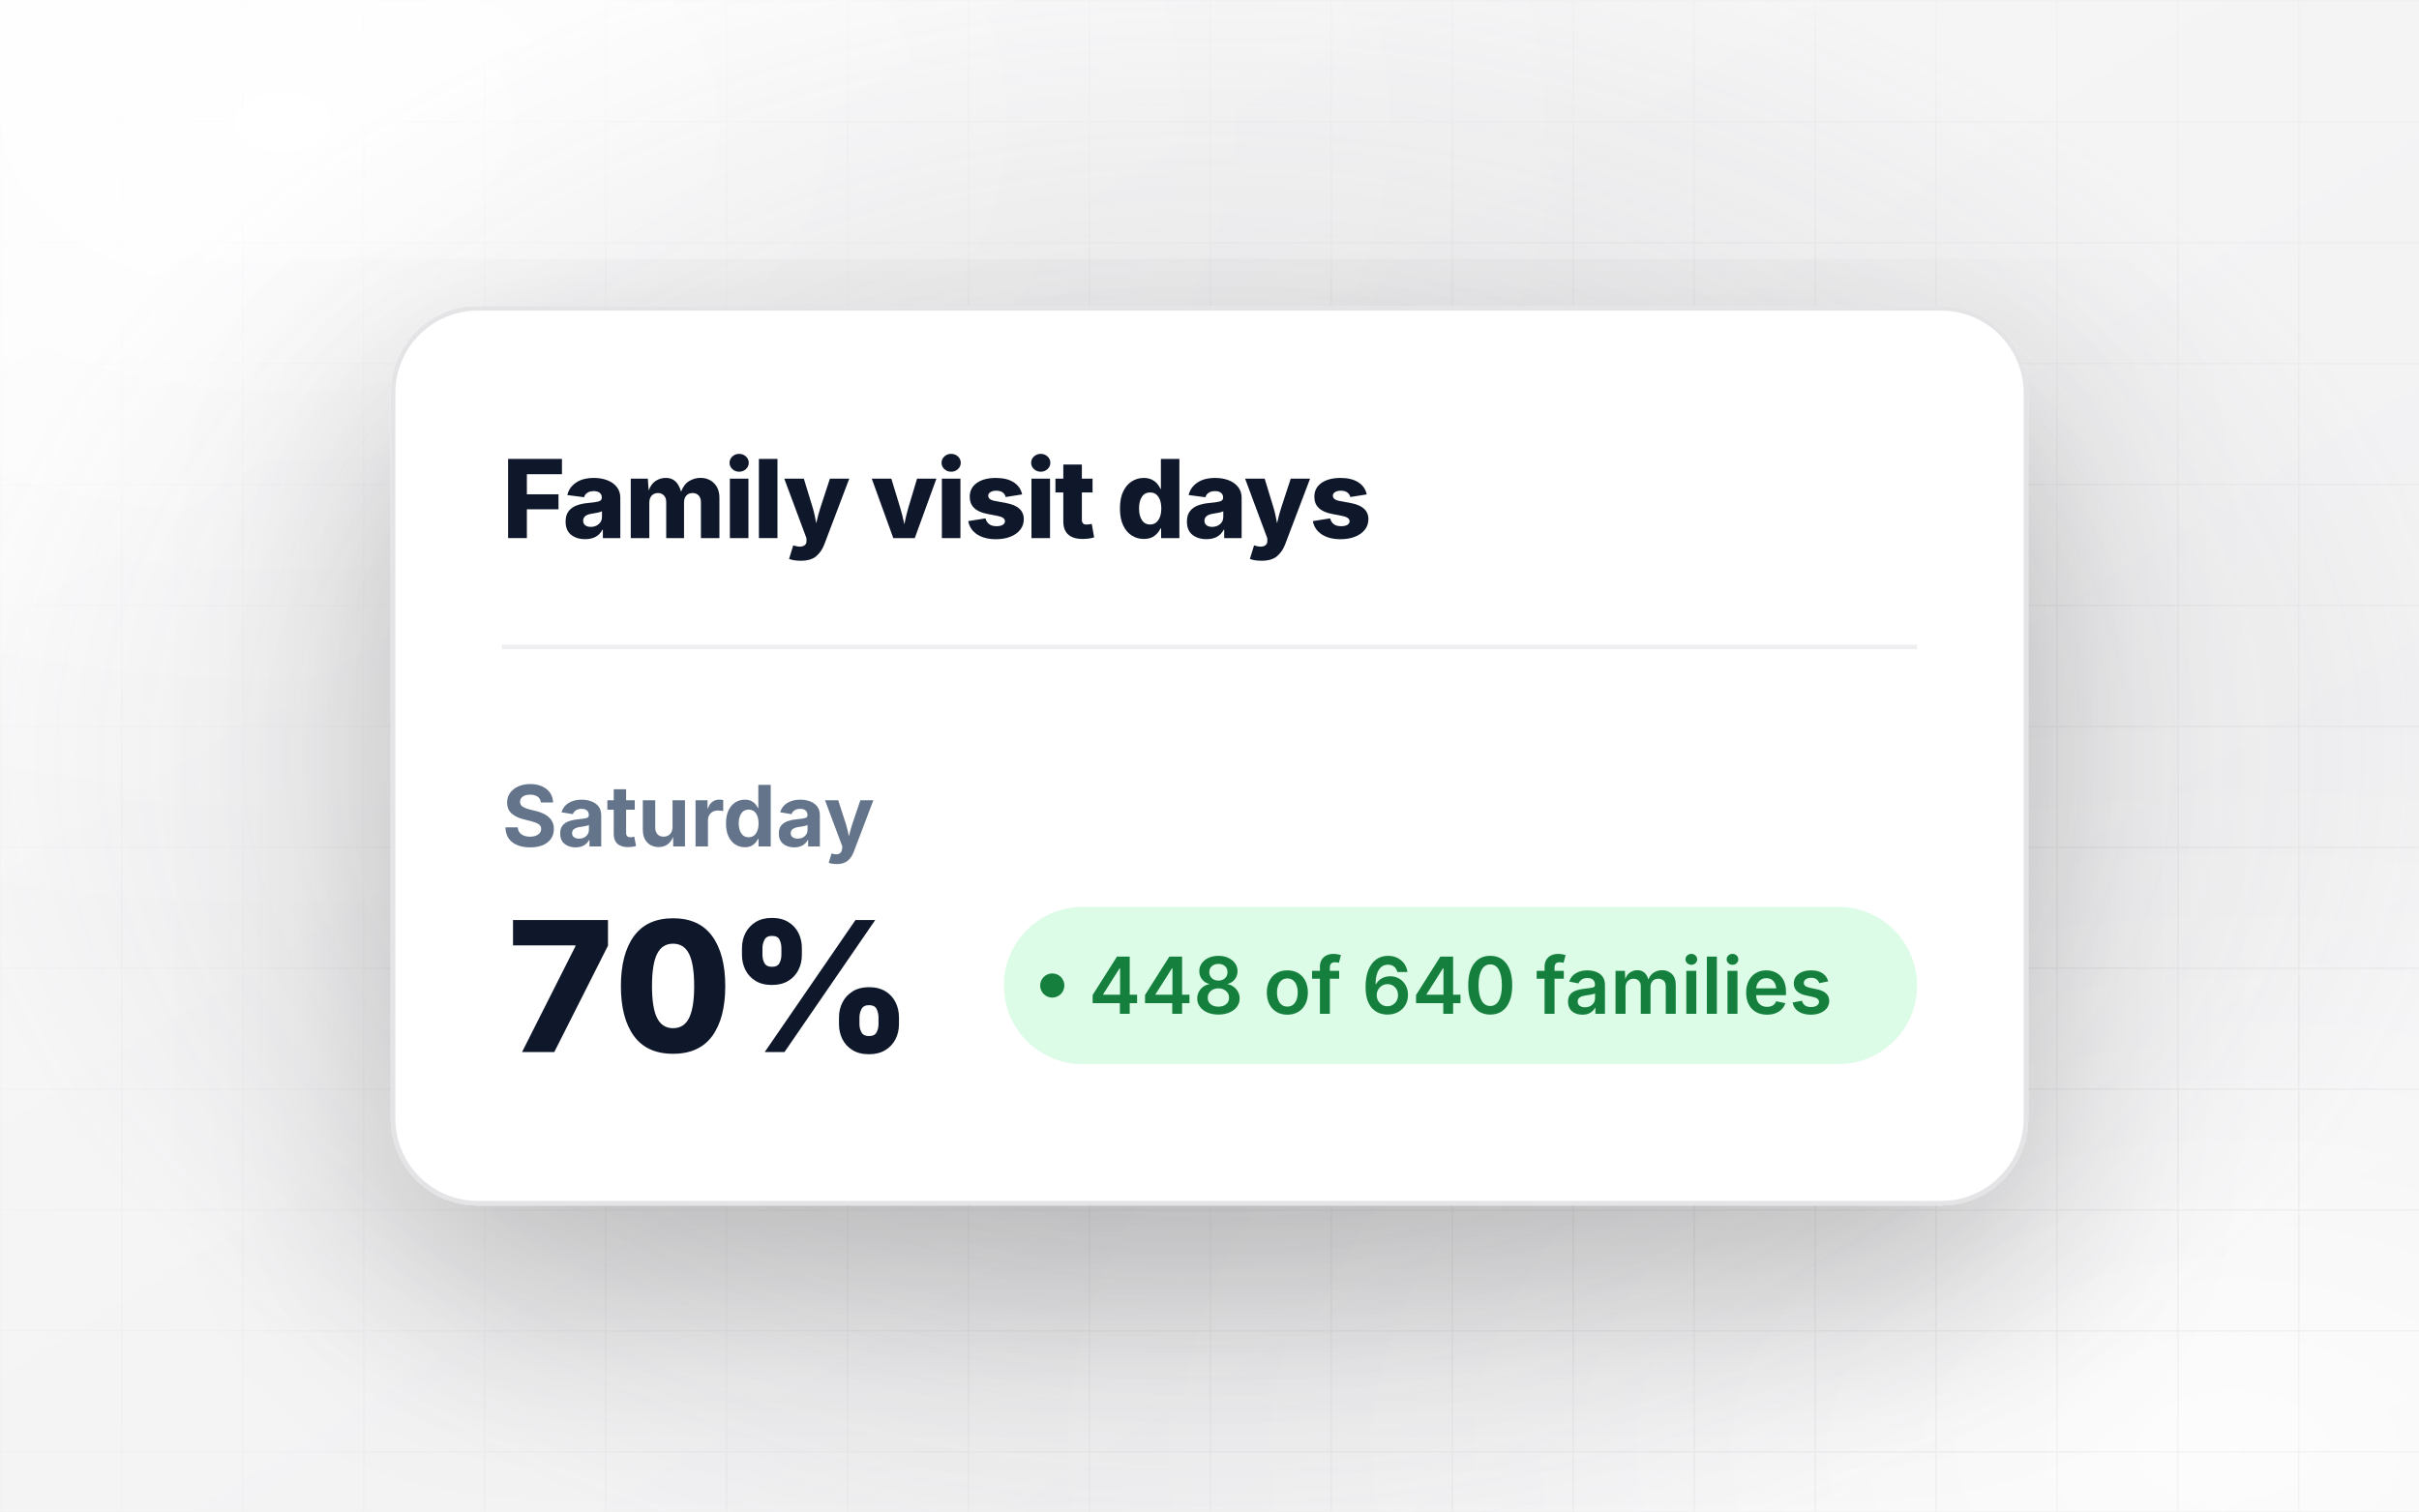
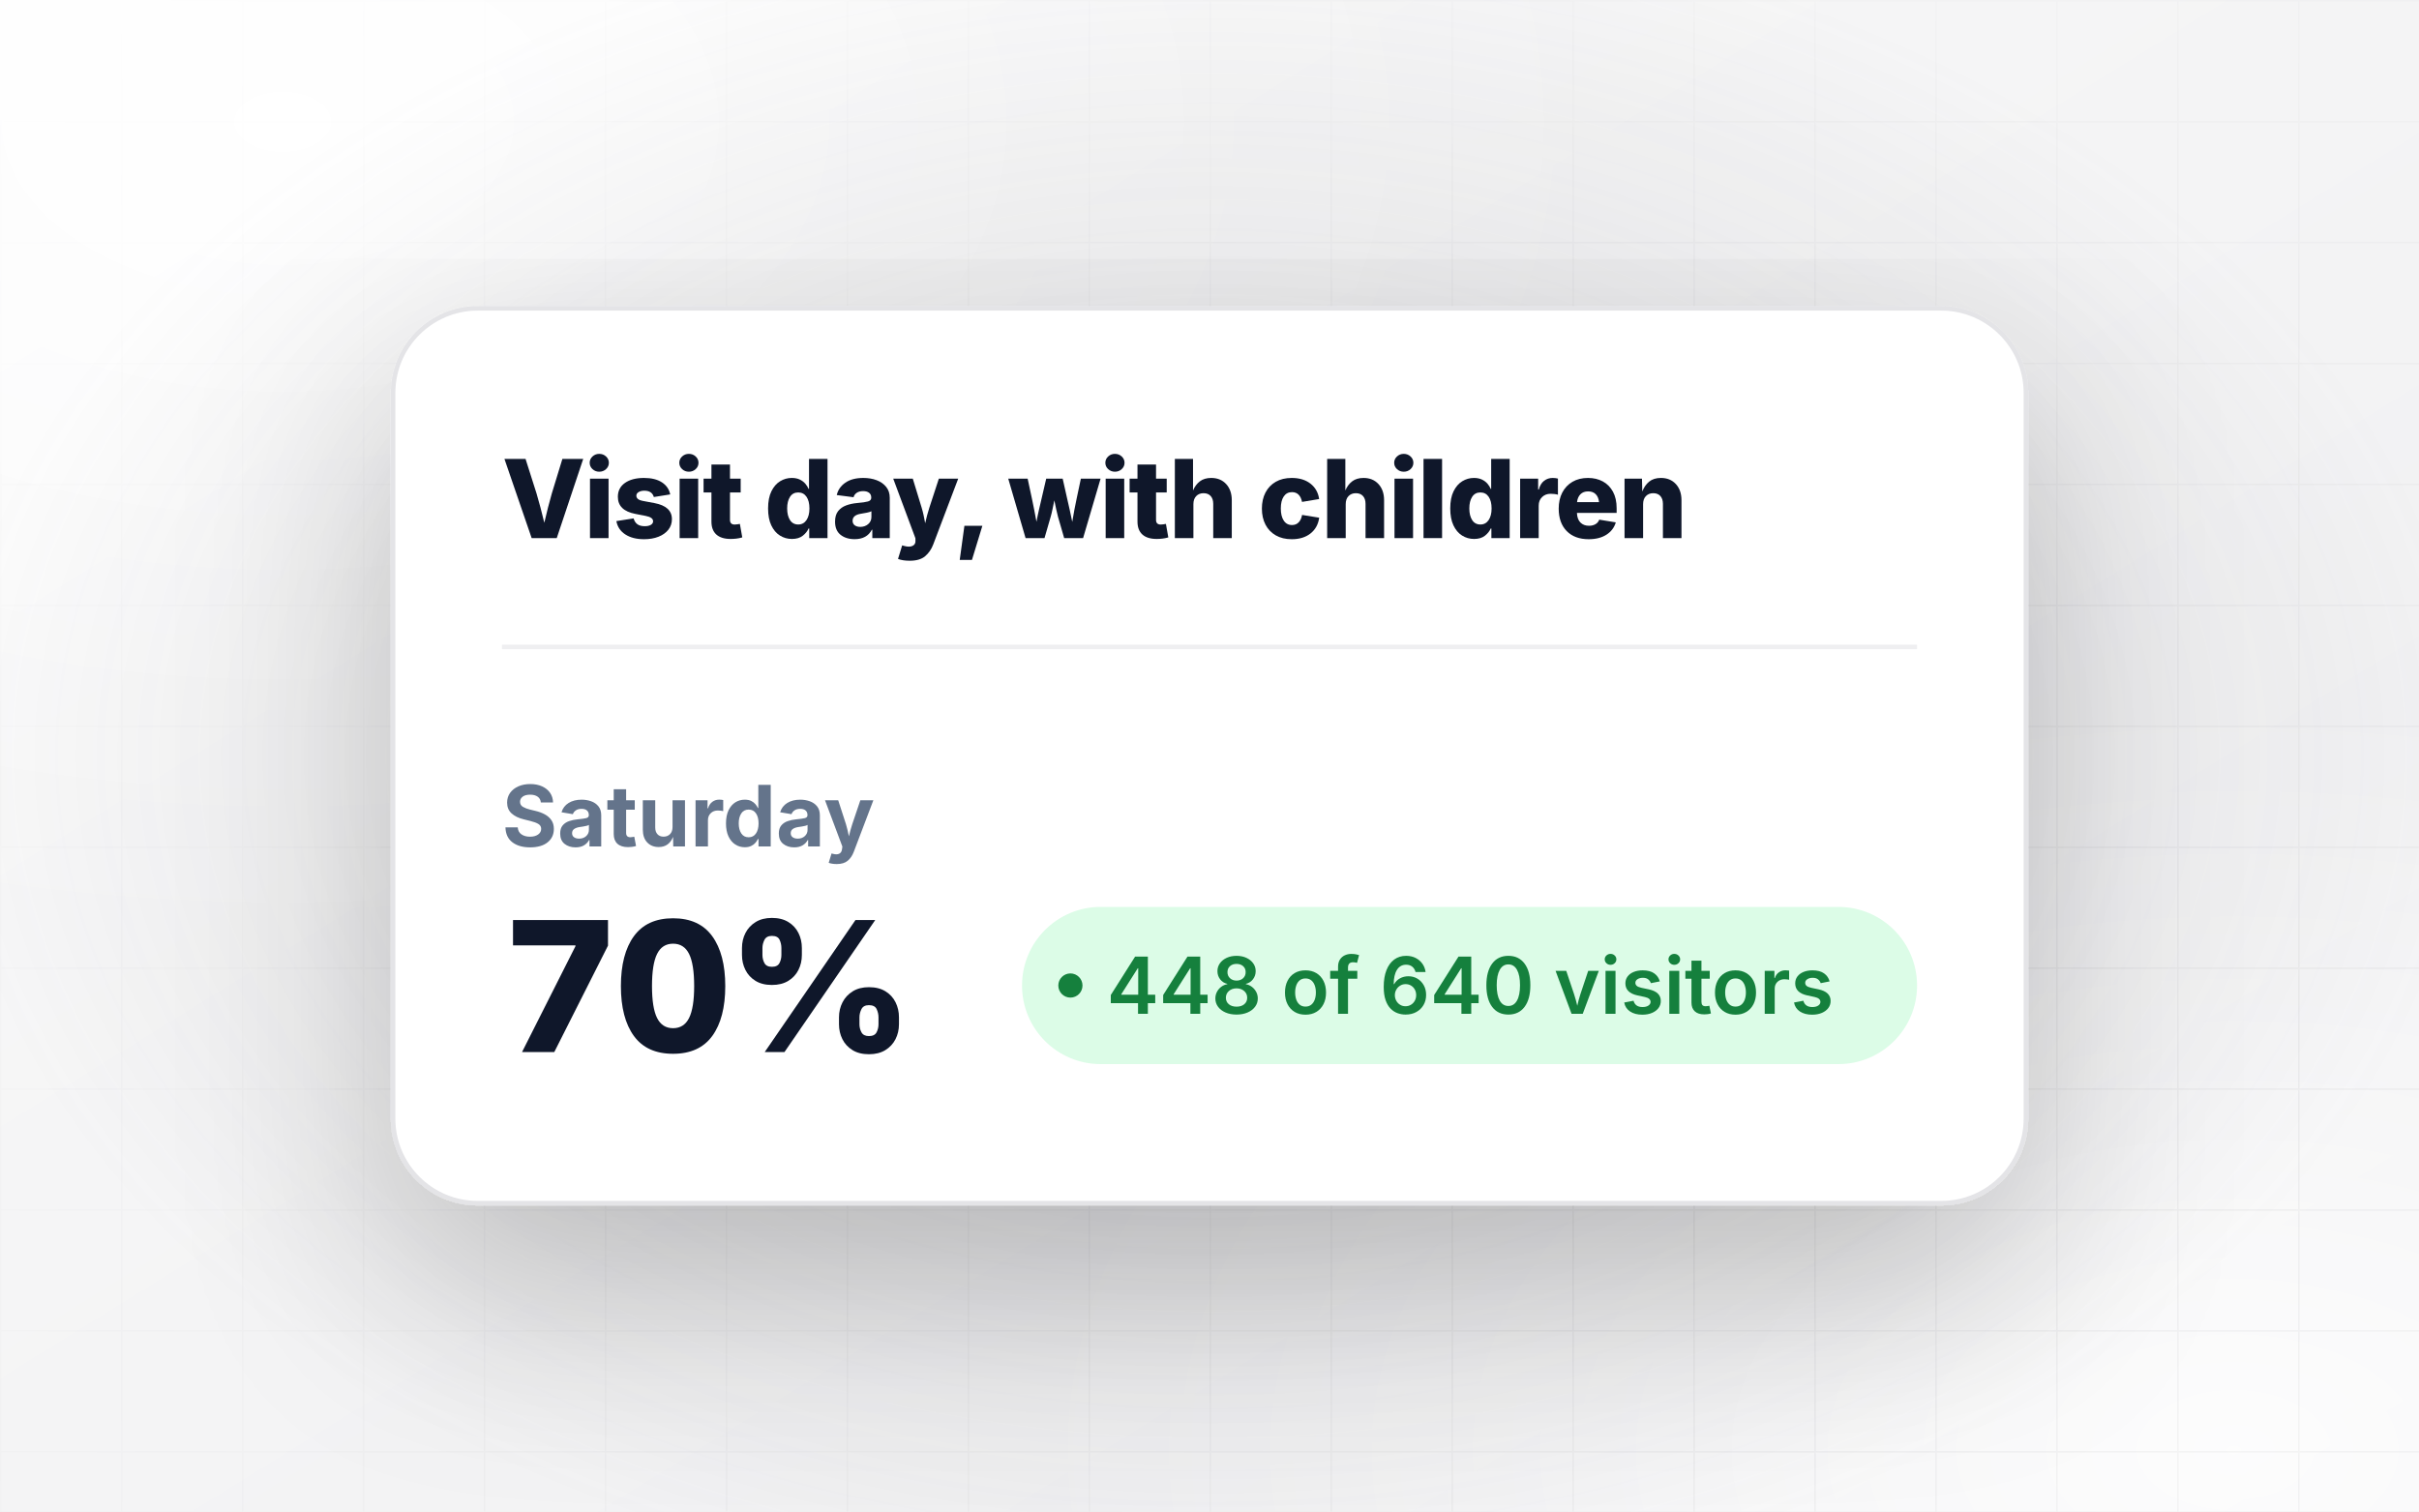
<svg xmlns="http://www.w3.org/2000/svg" xmlns:xlink="http://www.w3.org/1999/xlink" viewBox="0 0 800 500" width="800" height="500" role="img">
  <defs>
    <linearGradient id="bg" x1="0" y1="0" x2="1" y2="1">
      <stop offset="0" stop-color="#FAFAFA" />
      <stop offset="1" stop-color="#EEEEF0" />
    </linearGradient>
    <radialGradient id="glowA" cx="0.12" cy="0.08" r="0.55">
      <stop offset="0" stop-color="#FFFFFF" stop-opacity="0.95" />
      <stop offset="1" stop-color="#FFFFFF" stop-opacity="0" />
    </radialGradient>
    <radialGradient id="glowB" cx="0.92" cy="0.96" r="0.5">
      <stop offset="0" stop-color="#FFFFFF" stop-opacity="0.85" />
      <stop offset="1" stop-color="#FFFFFF" stop-opacity="0" />
    </radialGradient>
    <linearGradient id="gAcc" x1="0" y1="0" x2="1" y2="1">
      <stop offset="0" stop-color="#C2410C" />
      <stop offset="1" stop-color="#9A3412" />
    </linearGradient>
    <linearGradient id="gStroke" x1="0" y1="0" x2="1" y2="0">
      <stop offset="0" stop-color="#FDBA74" />
      <stop offset="1" stop-color="#FB923C" />
    </linearGradient>
    <pattern id="grid" width="40" height="40" patternUnits="userSpaceOnUse">
      <path d="M40 0H0V40" fill="none" stroke="#52525B" stroke-opacity="0.07" stroke-width="1" />
    </pattern>
    <radialGradient id="fade" cx="0.5" cy="0.45" r="0.65">
      <stop offset="0" stop-color="#fff" stop-opacity="1" />
      <stop offset="1" stop-color="#fff" stop-opacity="0" />
    </radialGradient>
    <mask id="gridMask">
      <rect width="1200" height="800" fill="url(#fade)" />
    </mask>
    <filter id="e1" x="-10%" y="-10%" width="120%" height="140%">
      <feDropShadow dx="0" dy="1" stdDeviation="1.2" flood-color="#0F172A" flood-opacity="0.07" />
      <feDropShadow dx="0" dy="12" stdDeviation="18" flood-color="#18181B" flood-opacity="0.08" />
    </filter>
    <filter id="e2" x="-15%" y="-15%" width="130%" height="160%">
      <feDropShadow dx="0" dy="2" stdDeviation="3" flood-color="#0F172A" flood-opacity="0.10" />
      <feDropShadow dx="0" dy="28" stdDeviation="34" flood-color="#18181B" flood-opacity="0.20" />
    </filter>
    <radialGradient id="spot" cx="0.5" cy="0.5" r="0.5">
      <stop offset="0" stop-color="#71717A" stop-opacity="0.24" />
      <stop offset="1" stop-color="#71717A" stop-opacity="0" />
    </radialGradient>
-     <path id="g800_F" d="M116 0V1490H1129V1202H469V824H1064V542H469V0Z" />
-     <path id="g800_a" d="M428 -20Q267 -20 163.5 62.0Q60 144 60 310Q60 434 117.0 507.0Q174 580 268.5 615.0Q363 650 476 660Q618 672 679.5 689.5Q741 707 741 759V763Q741 821 700.5 852.5Q660 884 589 884Q516 884 469.0 853.0Q422 822 408 769L92 810Q125 953 253.5 1042.5Q382 1132 592 1132Q731 1132 843.5 1089.0Q956 1046 1022.5 962.5Q1089 879 1089 759V0H761V157H752Q659 -20 428 -20ZM534 211Q622 211 683.0 263.0Q744 315 744 398V505Q714 489 657.0 478.0Q600 467 551 459Q390 435 390 326Q390 270 430.5 240.5Q471 211 534 211Z" />
-     <path id="g800_m" d="M115 0V1118H436L452 896Q498 1022 585.5 1077.5Q673 1133 774 1133Q880 1133 950.5 1072.0Q1021 1011 1062 874Q1113 1012 1212.5 1072.5Q1312 1133 1425 1133Q1582 1133 1682.5 1032.0Q1783 931 1783 754V0H1435V675Q1435 760 1390.5 804.0Q1346 848 1277 848Q1203 848 1160.0 799.5Q1117 751 1117 671V0H782V680Q782 757 738.5 802.5Q695 848 626 848Q555 848 509.5 800.0Q464 752 464 664V0Z" />
+     <path id="g800_V" d="M559 0 47 1490H444L651 839Q689 712 725.0 575.0Q761 438 797 289Q832 438 866.5 575.0Q901 712 938 839L1137 1490H1529L1031 0Z" />
    <path id="g800_i" d="M115 0V1118H464V0ZM289 1249Q215 1249 162.0 1298.0Q109 1347 109 1417Q109 1487 162.0 1536.0Q215 1585 289 1585Q364 1585 417.0 1536.0Q470 1487 470 1417Q470 1347 417.0 1298.0Q364 1249 289 1249Z" />
-     <path id="g800_l" d="M464 1490V0H115V1490Z" />
-     <path id="g800_y" d="M112 -392 190 -137 234 -149Q328 -174 386.0 -146.0Q444 -118 440 -49L439 -2L22 1118H390L557 571Q579 499 594.0 427.0Q609 355 623 280Q640 356 659.0 428.0Q678 500 701 571L880 1118H1244L775 -118Q724 -254 623.0 -340.0Q522 -426 334 -426Q199 -426 112 -392Z" />
-     <path id="g800_v" d="M427 0 22 1118H390L557 571Q580 496 598.5 419.0Q617 342 635 261Q651 342 669.0 418.5Q687 495 710 571L874 1118H1238L831 0Z" />
    <path id="g800_s" d="M586 -21Q371 -21 232.5 69.5Q94 160 65 320L389 371Q410 298 460.0 261.0Q510 224 599 224Q672 224 714.0 249.5Q756 275 756 317Q756 390 619 417L424 455Q93 518 93 777Q93 944 226.5 1038.0Q360 1132 585 1132Q795 1132 922.0 1049.0Q1049 966 1078 822L770 773Q736 892 591 892Q528 892 484.5 866.5Q441 841 441 798Q441 764 468.0 738.5Q495 713 567 699L781 659Q1110 597 1110 357Q1110 242 1042.5 157.0Q975 72 857.0 25.5Q739 -21 586 -21Z" />
    <path id="g800_t" d="M718 1118V859H517V342Q517 255 606 255Q624 255 656.5 259.5Q689 264 703 267L748 13Q689 -4 634.0 -10.0Q579 -16 530 -16Q352 -16 260.0 67.5Q168 151 168 311V859H20V1118H168V1384H517V1118Z" />
    <path id="g800_d" d="M520 -16Q396 -16 294.0 48.5Q192 113 132.0 240.5Q72 368 72 558Q72 754 134.5 881.0Q197 1008 298.5 1070.0Q400 1132 517 1132Q606 1132 669.0 1101.5Q732 1071 772.5 1023.5Q813 976 834 926H842V1490H1190V0H846V181H834Q801 105 724.5 44.5Q648 -16 520 -16ZM639 256Q738 256 794.0 338.5Q850 421 850 558Q850 697 794.5 778.0Q739 859 639 859Q538 859 484.5 776.5Q431 694 431 558Q431 422 484.5 339.0Q538 256 639 256Z" />
+     <path id="g800_a" d="M428 -20Q267 -20 163.5 62.0Q60 144 60 310Q60 434 117.0 507.0Q174 580 268.5 615.0Q363 650 476 660Q618 672 679.5 689.5Q741 707 741 759V763Q741 821 700.5 852.5Q660 884 589 884Q516 884 469.0 853.0Q422 822 408 769L92 810Q125 953 253.5 1042.5Q382 1132 592 1132Q731 1132 843.5 1089.0Q956 1046 1022.5 962.5Q1089 879 1089 759V0H761V157H752Q659 -20 428 -20ZM534 211Q622 211 683.0 263.0Q744 315 744 398V505Q714 489 657.0 478.0Q600 467 551 459Q390 435 390 326Q390 270 430.5 240.5Q471 211 534 211Z" />
+     <path id="g800_y" d="M112 -392 190 -137 234 -149Q328 -174 386.0 -146.0Q444 -118 440 -49L439 -2L22 1118H390L557 571Q579 499 594.0 427.0Q609 355 623 280Q640 356 659.0 428.0Q678 500 701 571L880 1118H1244L775 -118Q724 -254 623.0 -340.0Q522 -426 334 -426Q199 -426 112 -392Z" />
+     <path id="g800_comma" d="M116 -410 204 232H542L346 -410Z" />
+     <path id="g800_w" d="M341 0 15 1118H380L462 735Q481 640 503.0 534.0Q525 428 546 307Q568 427 593.0 533.5Q618 640 640 735L729 1118H1039L1125 735Q1146 639 1171.0 533.0Q1196 427 1219 305Q1238 426 1259.0 532.5Q1280 639 1300 735L1381 1118H1752L1423 0H1067L951 401Q934 462 916.5 545.5Q899 629 882 710Q865 629 848.0 545.5Q831 462 813 401L697 0Z" />
+     <path id="g800_h" d="M464 638V0H115V1490H457V896Q502 1004 585.5 1068.0Q669 1132 799 1132Q974 1132 1080.0 1017.0Q1186 902 1186 712V0H837V644Q837 738 789.0 791.5Q741 845 655 845Q570 845 517.0 790.5Q464 736 464 638Z" />
+     <path id="g800_c" d="M634 -21Q459 -21 333.0 51.5Q207 124 139.5 253.5Q72 383 72 555Q72 727 139.5 857.0Q207 987 333.0 1059.5Q459 1132 634 1132Q848 1132 985.5 1025.0Q1123 918 1149 735L827 681Q810 769 762.5 817.0Q715 865 638 865Q538 865 483.0 783.5Q428 702 428 557Q428 413 483.0 329.5Q538 246 638 246Q715 246 763.5 296.0Q812 346 828 436L1150 384Q1124 196 987.0 87.5Q850 -21 634 -21Z" />
+     <path id="g800_l" d="M464 1490V0H115V1490Z" />
+     <path id="g800_r" d="M115 0V1118H454V914H466Q496 1024 565.5 1078.0Q635 1132 727 1132Q778 1132 826 1120V816Q801 825 760.5 829.5Q720 834 688 834Q591 834 527.5 772.0Q464 710 464 610V0Z" />
+     <path id="g800_e" d="M636 -21Q373 -21 222.5 132.5Q72 286 72 555Q72 727 139.5 857.0Q207 987 331.0 1059.5Q455 1132 623 1132Q780 1132 901.5 1066.5Q1023 1001 1092.5 873.5Q1162 746 1162 562V474H415Q420 353 481.5 292.5Q543 232 642 232Q712 232 763.0 261.5Q814 291 835 347L1146 296Q1104 151 971.5 65.0Q839 -21 636 -21ZM417 677H831Q821 772 769.0 825.5Q717 879 626 879Q534 879 480.5 824.5Q427 770 417 677Z" />
+     <path id="g800_n" d="M464 638V0H115V1118H443L449 877Q493 993 578.0 1062.5Q663 1132 799 1132Q974 1132 1080.0 1017.0Q1186 902 1186 712V0H837V644Q837 738 789.0 791.5Q741 845 655 845Q570 845 517.0 790.5Q464 736 464 638Z" />
    <path id="g700_S" d="M681 -22Q412 -22 251.5 101.5Q91 225 85 462H382Q390 349 472.5 292.5Q555 236 678 236Q800 236 874.5 288.5Q949 341 949 426Q949 503 881.5 544.0Q814 585 692 615L528 656Q339 702 232.0 800.5Q125 899 125 1061Q125 1196 197.5 1297.0Q270 1398 396.5 1454.0Q523 1510 685 1510Q850 1510 973.0 1453.5Q1096 1397 1165.0 1296.5Q1234 1196 1236 1065H941Q933 1155 864.5 1204.0Q796 1253 682 1253Q565 1253 501.5 1204.5Q438 1156 438 1081Q438 998 509.5 957.0Q581 916 676 893L811 860Q936 831 1037.0 776.5Q1138 722 1197.0 635.5Q1256 549 1256 424Q1256 221 1104.5 99.5Q953 -22 681 -22Z" />
    <path id="g700_a" d="M440 -22Q280 -22 174.0 62.5Q68 147 68 313Q68 438 128.0 509.0Q188 580 284.0 613.0Q380 646 490 656Q634 670 697.5 685.5Q761 701 761 756V761Q761 832 715.5 871.0Q670 910 586 910Q499 910 446.0 872.5Q393 835 375 781L100 827Q143 972 271.5 1052.0Q400 1132 587 1132Q707 1132 815.5 1094.0Q924 1056 992.5 972.5Q1061 889 1061 753V0H777V155H767Q726 77 645.0 27.5Q564 -22 440 -22ZM525 189Q630 189 696.5 250.0Q763 311 763 400V521Q745 508 704.5 498.5Q664 489 619.0 481.5Q574 474 541 470Q458 458 407.0 423.0Q356 388 356 321Q356 256 403.5 222.5Q451 189 525 189Z" />
    <path id="g700_t" d="M683 1118V889H474V327Q474 223 576 223Q593 223 623.5 227.5Q654 232 671 236L714 11Q664 -4 614.5 -10.0Q565 -16 520 -16Q352 -16 263.0 65.5Q174 147 174 301V889H20V1118H174V1384H474V1118Z" />
    <path id="g700_u" d="M513 -14Q339 -14 233.5 98.0Q128 210 128 407V1118H428V459Q428 355 482.0 296.0Q536 237 630 237Q726 237 786.5 298.5Q847 360 847 471V1118H1148V0H864L860 232Q813 113 726.5 49.5Q640 -14 513 -14Z" />
    <path id="g700_r" d="M128 0V1118H418V923H430Q461 1026 533.5 1079.5Q606 1133 700 1133Q751 1133 797 1123V855Q777 861 738.5 865.5Q700 870 667 870Q563 870 495.5 805.0Q428 740 428 636V0Z" />
    <path id="g700_d" d="M537 -19Q408 -19 305.0 47.5Q202 114 141.5 242.5Q81 371 81 557Q81 748 143.0 876.0Q205 1004 308.0 1068.0Q411 1132 535 1132Q630 1132 693.0 1100.0Q756 1068 794.5 1021.0Q833 974 853 930H863V1490H1163V0H868V179H853Q832 134 793.0 88.5Q754 43 691.0 12.0Q628 -19 537 -19ZM629 222Q743 222 806.0 314.0Q869 406 869 558Q869 710 806.5 801.0Q744 892 629 892Q511 892 450.0 798.5Q389 705 389 558Q389 410 450.5 316.0Q512 222 629 222Z" />
    <path id="g700_y" d="M120 -396 189 -170 226 -179Q317 -204 375.0 -175.5Q433 -147 443 -63L451 -3L31 1118H350L538 538Q561 465 577.0 392.5Q593 320 609 246Q627 321 646.5 393.5Q666 466 690 538L886 1118H1201L726 -132Q675 -267 579.5 -346.5Q484 -426 316 -426Q256 -426 204.0 -417.5Q152 -409 120 -396Z" />
    <path id="g800_seven_tf" d="M227 0 830 1195V1204H125V1490H1197V1201L591 0Z" />
    <path id="g800_zero_tf" d="M661 -20Q365 -20 218.5 181.5Q72 383 72 744Q72 1106 219.0 1308.0Q366 1510 661 1510Q956 1510 1103.0 1307.5Q1250 1105 1250 744Q1250 383 1103.5 181.5Q957 -20 661 -20ZM661 269Q784 269 841.5 384.0Q899 499 899 744Q899 992 841.5 1107.5Q784 1223 661 1223Q538 1223 480.5 1107.5Q423 992 423 744Q423 499 480.5 384.0Q538 269 661 269Z" />
    <path id="g800_percent" d="M506 757Q396 757 320.5 803.5Q245 850 206.5 927.5Q168 1005 168 1096V1174Q168 1267 207.5 1344.0Q247 1421 322.5 1467.5Q398 1514 506 1514Q616 1514 691.5 1467.5Q767 1421 805.5 1344.0Q844 1267 844 1174V1096Q844 1003 805.0 926.0Q766 849 690.5 803.0Q615 757 506 757ZM1601 -25Q1491 -25 1415.5 21.5Q1340 68 1301.5 145.0Q1263 222 1263 314V392Q1263 484 1303.0 561.5Q1343 639 1418.5 685.5Q1494 732 1601 732Q1712 732 1787.5 685.5Q1863 639 1901.5 561.5Q1940 484 1940 392V314Q1940 221 1900.5 144.0Q1861 67 1785.5 21.0Q1710 -25 1601 -25ZM425 0 1449 1490H1672L648 0ZM1601 180Q1665 180 1687.0 222.0Q1709 264 1709 314V392Q1709 440 1688.0 484.5Q1667 529 1601 529Q1539 529 1516.5 484.0Q1494 439 1494 392V314Q1494 264 1517.0 222.0Q1540 180 1601 180ZM506 962Q569 962 591.0 1004.0Q613 1046 613 1096V1174Q613 1223 592.5 1267.0Q572 1311 506 1311Q444 1311 421.5 1266.0Q399 1221 399 1174V1096Q399 1046 421.5 1004.0Q444 962 506 962Z" />
    <path id="g600_four" d="M107 277V490L740 1490H1072V497H1264V277H1072V0H816V277ZM821 497V1186H809L380 509V497Z" />
    <path id="g600_eight" d="M655 -20Q493 -20 368.5 34.0Q244 88 173.5 183.0Q103 278 103 399Q103 492 144.0 571.0Q185 650 255.5 703.0Q326 756 414 771V780Q299 806 228.0 898.0Q157 990 157 1111Q157 1226 221.5 1316.0Q286 1406 398.5 1458.0Q511 1510 655 1510Q798 1510 910.5 1458.0Q1023 1406 1088.0 1316.0Q1153 1226 1153 1111Q1153 990 1081.5 898.0Q1010 806 897 780V771Q983 756 1053.5 703.0Q1124 650 1166.0 571.0Q1208 492 1208 399Q1208 278 1137.0 183.0Q1066 88 941.0 34.0Q816 -20 655 -20ZM655 186Q781 186 856.5 250.0Q932 314 932 418Q932 525 853.0 594.0Q774 663 655 663Q534 663 455.5 594.0Q377 525 377 418Q377 314 452.5 250.0Q528 186 655 186ZM655 865Q758 865 825.0 926.0Q892 987 892 1085Q892 1182 826.0 1241.0Q760 1300 655 1300Q549 1300 483.5 1241.0Q418 1182 418 1085Q418 988 484.5 926.5Q551 865 655 865Z" />
    <path id="g600_o" d="M623 -23Q460 -23 340.0 49.5Q220 122 154.5 251.5Q89 381 89 553Q89 727 154.5 857.5Q220 988 340.0 1060.0Q460 1132 623 1132Q786 1132 906.0 1060.0Q1026 988 1092.0 857.5Q1158 727 1158 553Q1158 381 1092.0 251.5Q1026 122 906.0 49.5Q786 -23 623 -23ZM623 188Q714 188 774.0 237.0Q834 286 864.0 369.0Q894 452 894 554Q894 657 864.0 740.0Q834 823 774.0 872.0Q714 921 623 921Q533 921 473.0 872.0Q413 823 383.5 740.0Q354 657 354 554Q354 452 383.5 369.0Q413 286 473.0 237.0Q533 188 623 188Z" />
    <path id="g600_f" d="M726 1118V914H484V0H225V914H20V1118H225V1225Q225 1336 272.0 1410.5Q319 1485 397.5 1522.5Q476 1560 572 1560Q641 1560 694.0 1549.0Q747 1538 772 1529L719 1327Q702 1332 677.5 1337.5Q653 1343 620 1343Q547 1343 515.5 1307.0Q484 1271 484 1205V1118Z" />
    <path id="g600_six" d="M671 -20Q564 -20 463.0 16.5Q362 53 280.5 136.0Q199 219 151.0 358.0Q103 497 103 702Q103 957 174.5 1137.5Q246 1318 377.0 1414.0Q508 1510 687 1510Q826 1510 934.0 1455.0Q1042 1400 1109.5 1305.0Q1177 1210 1193 1089H931Q910 1174 847.0 1226.5Q784 1279 687 1279Q531 1279 447.0 1144.0Q363 1009 363 772H374Q428 869 526.5 923.5Q625 978 745 978Q876 978 980.5 915.5Q1085 853 1146.0 743.0Q1207 633 1207 492Q1207 345 1140.0 229.5Q1073 114 952.5 47.0Q832 -20 671 -20ZM670 197Q749 197 812.0 235.5Q875 274 911.5 339.5Q948 405 948 487Q948 567 912.5 632.0Q877 697 814.5 735.0Q752 773 673 773Q594 773 530.5 733.5Q467 694 430.0 628.5Q393 563 393 486Q393 407 429.0 341.5Q465 276 527.5 236.5Q590 197 670 197Z" />
    <path id="g600_zero" d="M676 -20Q404 -20 253.5 180.5Q103 381 103 744Q103 1106 254.0 1308.0Q405 1510 676 1510Q946 1510 1097.0 1308.0Q1248 1106 1248 744Q1248 381 1097.5 180.5Q947 -20 676 -20ZM676 204Q822 204 900.5 345.0Q979 486 979 744Q979 1003 900.5 1145.0Q822 1287 676 1287Q530 1287 451.0 1144.5Q372 1002 372 744Q372 486 450.5 345.0Q529 204 676 204Z" />
-     <path id="g600_a" d="M450 -23Q344 -23 259.0 15.5Q174 54 125.0 129.0Q76 204 76 314Q76 440 137.5 509.5Q199 579 296.5 610.5Q394 642 502 653Q648 669 713.0 682.5Q778 696 778 754V759Q778 841 728.0 886.5Q678 932 583 932Q485 932 427.0 889.0Q369 846 349 791L108 840Q157 988 285.5 1060.0Q414 1132 582 1132Q661 1132 741.5 1113.5Q822 1095 889.0 1051.5Q956 1008 997.0 933.5Q1038 859 1038 747V0H789V154H779Q742 82 661.0 29.5Q580 -23 450 -23ZM517 170Q637 170 708.5 239.0Q780 308 780 401V533Q762 519 716.0 508.5Q670 498 618.5 490.5Q567 483 533 478Q445 466 386.5 430.0Q328 394 328 317Q328 245 381.0 207.5Q434 170 517 170Z" />
-     <path id="g600_m" d="M138 0V1118H382L390 905Q434 1024 520.5 1080.0Q607 1136 707 1136Q921 1136 994 893Q1039 1014 1136.0 1075.0Q1233 1136 1351 1136Q1502 1136 1604.0 1038.0Q1706 940 1706 754V0H1446V714Q1446 818 1389.0 866.0Q1332 914 1252 914Q1157 914 1103.0 855.0Q1049 796 1049 702V0H795V726Q795 811 742.0 862.5Q689 914 606 914Q520 914 459.0 855.5Q398 797 398 685V0Z" />
+     <path id="g600_v" d="M455 0 39 1118H317L521 510Q546 436 565.5 361.0Q585 286 604 210Q622 286 641.0 361.0Q660 436 685 510L888 1118H1164L746 0Z" />
    <path id="g600_i" d="M138 0V1118H398V0ZM268 1276Q206 1276 161.5 1317.5Q117 1359 117 1419Q117 1478 161.5 1519.5Q206 1561 268 1561Q331 1561 375.5 1519.5Q420 1478 420 1419Q420 1359 375.5 1317.5Q331 1276 268 1276Z" />
-     <path id="g600_l" d="M398 1490V0H138V1490Z" />
-     <path id="g600_e" d="M632 -23Q463 -23 341.5 48.0Q220 119 154.5 248.0Q89 377 89 552Q89 724 153.5 854.5Q218 985 336.5 1058.5Q455 1132 615 1132Q751 1132 867.5 1072.5Q984 1013 1055.0 888.5Q1126 764 1126 568V486H348Q353 337 431.5 259.0Q510 181 635 181Q721 181 782.5 218.0Q844 255 870 326L1109 277Q1069 142 943.5 59.5Q818 -23 632 -23ZM349 663H873Q861 783 796.5 855.5Q732 928 616 928Q497 928 427.5 851.5Q358 775 349 663Z" />
    <path id="g600_s" d="M561 -23Q368 -23 242.5 59.5Q117 142 88 294L331 340Q375 176 566 176Q662 176 718.5 214.5Q775 253 775 310Q775 405 624 438L433 479Q119 547 119 792Q119 896 176.0 972.0Q233 1048 334.5 1090.0Q436 1132 570 1132Q760 1132 870.5 1053.0Q981 974 1015 844L783 798Q763 856 713.0 897.0Q663 938 573 938Q491 938 435.0 901.5Q379 865 379 808Q379 759 415.5 727.5Q452 696 538 677L728 637Q1041 570 1041 335Q1041 229 980.0 148.5Q919 68 810.5 22.5Q702 -23 561 -23Z" />
+     <path id="g600_t" d="M655 1118V914H439V315Q439 254 464.5 225.5Q490 197 550 197Q568 197 597.0 201.5Q626 206 645 210L686 9Q643 -4 598.0 -9.5Q553 -15 512 -15Q351 -15 265.0 65.0Q179 145 179 293V914H20V1118H179V1384H439V1118Z" />
+     <path id="g600_r" d="M138 0V1118H390V931H402Q432 1028 507.0 1080.5Q582 1133 678 1133Q728 1133 773 1126V887Q757 891 721.0 895.5Q685 900 650 900Q541 900 469.5 832.5Q398 765 398 658V0Z" />
  </defs>
  <style>
.pulse{transform-box:fill-box;transform-origin:center;animation:pulse 2.4s cubic-bezier(.2,.7,.3,1) infinite}
@keyframes pulse{0%{transform:scale(1);opacity:.30}75%{transform:scale(2.1);opacity:0}100%{transform:scale(2.1);opacity:0}}
.caret{animation:blink 1.1s steps(1) infinite}
@keyframes blink{0%,55%{opacity:1}56%,100%{opacity:0}}
.press{transform-box:fill-box;transform-origin:0 0;animation:press 3.2s ease-in-out infinite}
@keyframes press{0%,58%,100%{transform:translate(0,0) scale(1)}66%{transform:translate(1.5px,2px) scale(.9)}74%{transform:translate(0,0) scale(1)}}
.ripple{transform-box:fill-box;transform-origin:center;opacity:0;animation:ripple 3.2s ease-out infinite}
@keyframes ripple{0%,62%{opacity:0;transform:scale(.4)}68%{opacity:.5}100%{opacity:0;transform:scale(2.4)}}
.sweep{animation:sweep 4.8s cubic-bezier(.45,0,.2,1) infinite}
@keyframes sweep{0%{transform:translateY(-470px);opacity:0}8%{opacity:1}72%{transform:translateY(0);opacity:1}100%{transform:translateY(0);opacity:1}}
.ring{transform-box:fill-box;transform-origin:50% 12%;animation:ring 4s ease-in-out infinite}
@keyframes ring{0%,70%,100%{transform:rotate(0)}74%{transform:rotate(14deg)}78%{transform:rotate(-12deg)}82%{transform:rotate(8deg)}86%{transform:rotate(-4deg)}90%{transform:rotate(0)}}
.glow{animation:glow 2.6s ease-in-out infinite}
@keyframes glow{0%,100%{opacity:1}50%{opacity:.45}}
.float{animation:float 6s ease-in-out infinite}
@keyframes float{0%,100%{transform:translateY(0)}50%{transform:translateY(-6px)}}
@media (prefers-reduced-motion: reduce){*{animation:none!important}}
</style>
  <rect width="800" height="500" fill="url(#bg)" />
  <rect width="800" height="500" fill="url(#glowA)" />
  <rect width="800" height="500" fill="url(#glowB)" />
  <rect width="800" height="500" fill="url(#grid)" mask="url(#gridMask)" />
  <ellipse cx="400.0" cy="250.0" rx="421.2" ry="281.2" fill="url(#spot)" />
  <rect x="130" y="102" width="540" height="296" rx="28" fill="#fff" stroke="#E4E4E7" stroke-width="1.5" filter="url(#e2)" />
  <g>
-     <use href="#g800_F" xlink:href="#g800_F" transform="translate(166.00 178.00) scale(0.01758 -0.01758)" fill="#0F172A" />
-     <use href="#g800_a" xlink:href="#g800_a" transform="translate(186.00 178.00) scale(0.01758 -0.01758)" fill="#0F172A" />
-     <use href="#g800_m" xlink:href="#g800_m" transform="translate(206.58 178.00) scale(0.01758 -0.01758)" fill="#0F172A" />
-     <use href="#g800_i" xlink:href="#g800_i" transform="translate(239.36 178.00) scale(0.01758 -0.01758)" fill="#0F172A" />
-     <use href="#g800_l" xlink:href="#g800_l" transform="translate(248.96 178.00) scale(0.01758 -0.01758)" fill="#0F172A" />
-     <use href="#g800_y" xlink:href="#g800_y" transform="translate(258.99 178.00) scale(0.01758 -0.01758)" fill="#0F172A" />
-     <use href="#g800_v" xlink:href="#g800_v" transform="translate(287.92 178.00) scale(0.01758 -0.01758)" fill="#0F172A" />
-     <use href="#g800_i" xlink:href="#g800_i" transform="translate(309.47 178.00) scale(0.01758 -0.01758)" fill="#0F172A" />
-     <use href="#g800_s" xlink:href="#g800_s" transform="translate(319.07 178.00) scale(0.01758 -0.01758)" fill="#0F172A" />
-     <use href="#g800_i" xlink:href="#g800_i" transform="translate(339.10 178.00) scale(0.01758 -0.01758)" fill="#0F172A" />
-     <use href="#g800_t" xlink:href="#g800_t" transform="translate(348.70 178.00) scale(0.01758 -0.01758)" fill="#0F172A" />
-     <use href="#g800_d" xlink:href="#g800_d" transform="translate(369.12 178.00) scale(0.01758 -0.01758)" fill="#0F172A" />
-     <use href="#g800_a" xlink:href="#g800_a" transform="translate(391.48 178.00) scale(0.01758 -0.01758)" fill="#0F172A" />
-     <use href="#g800_y" xlink:href="#g800_y" transform="translate(411.39 178.00) scale(0.01758 -0.01758)" fill="#0F172A" />
-     <use href="#g800_s" xlink:href="#g800_s" transform="translate(433.04 178.00) scale(0.01758 -0.01758)" fill="#0F172A" />
+     <use href="#g800_V" xlink:href="#g800_V" transform="translate(166.00 178.00) scale(0.01758 -0.01758)" fill="#0F172A" />
+     <use href="#g800_i" xlink:href="#g800_i" transform="translate(193.10 178.00) scale(0.01758 -0.01758)" fill="#0F172A" />
+     <use href="#g800_s" xlink:href="#g800_s" transform="translate(202.70 178.00) scale(0.01758 -0.01758)" fill="#0F172A" />
+     <use href="#g800_i" xlink:href="#g800_i" transform="translate(222.74 178.00) scale(0.01758 -0.01758)" fill="#0F172A" />
+     <use href="#g800_t" xlink:href="#g800_t" transform="translate(232.33 178.00) scale(0.01758 -0.01758)" fill="#0F172A" />
+     <use href="#g800_d" xlink:href="#g800_d" transform="translate(252.75 178.00) scale(0.01758 -0.01758)" fill="#0F172A" />
+     <use href="#g800_a" xlink:href="#g800_a" transform="translate(275.11 178.00) scale(0.01758 -0.01758)" fill="#0F172A" />
+     <use href="#g800_y" xlink:href="#g800_y" transform="translate(295.02 178.00) scale(0.01758 -0.01758)" fill="#0F172A" />
+     <use href="#g800_comma" xlink:href="#g800_comma" transform="translate(315.36 178.00) scale(0.01758 -0.01758)" fill="#0F172A" />
+     <use href="#g800_w" xlink:href="#g800_w" transform="translate(333.18 178.00) scale(0.01758 -0.01758)" fill="#0F172A" />
+     <use href="#g800_i" xlink:href="#g800_i" transform="translate(363.64 178.00) scale(0.01758 -0.01758)" fill="#0F172A" />
+     <use href="#g800_t" xlink:href="#g800_t" transform="translate(373.23 178.00) scale(0.01758 -0.01758)" fill="#0F172A" />
+     <use href="#g800_h" xlink:href="#g800_h" transform="translate(386.52 178.00) scale(0.01758 -0.01758)" fill="#0F172A" />
+     <use href="#g800_c" xlink:href="#g800_c" transform="translate(416.06 178.00) scale(0.01758 -0.01758)" fill="#0F172A" />
+     <use href="#g800_h" xlink:href="#g800_h" transform="translate(436.89 178.00) scale(0.01758 -0.01758)" fill="#0F172A" />
+     <use href="#g800_i" xlink:href="#g800_i" transform="translate(459.16 178.00) scale(0.01758 -0.01758)" fill="#0F172A" />
+     <use href="#g800_l" xlink:href="#g800_l" transform="translate(468.76 178.00) scale(0.01758 -0.01758)" fill="#0F172A" />
+     <use href="#g800_d" xlink:href="#g800_d" transform="translate(478.35 178.00) scale(0.01758 -0.01758)" fill="#0F172A" />
+     <use href="#g800_r" xlink:href="#g800_r" transform="translate(500.71 178.00) scale(0.01758 -0.01758)" fill="#0F172A" />
+     <use href="#g800_e" xlink:href="#g800_e" transform="translate(514.22 178.00) scale(0.01758 -0.01758)" fill="#0F172A" />
+     <use href="#g800_n" xlink:href="#g800_n" transform="translate(535.24 178.00) scale(0.01758 -0.01758)" fill="#0F172A" />
  </g>
  <line x1="166" y1="214" x2="634" y2="214" stroke="#EFEFF1" stroke-width="1.5" />
  <g>
    <use href="#g700_S" xlink:href="#g700_S" transform="translate(166.00 280.00) scale(0.01367 -0.01367)" fill="#64748B" />
    <use href="#g700_a" xlink:href="#g700_a" transform="translate(184.33 280.00) scale(0.01367 -0.01367)" fill="#64748B" />
    <use href="#g700_t" xlink:href="#g700_t" transform="translate(200.59 280.00) scale(0.01367 -0.01367)" fill="#64748B" />
    <use href="#g700_u" xlink:href="#g700_u" transform="translate(210.84 280.00) scale(0.01367 -0.01367)" fill="#64748B" />
    <use href="#g700_r" xlink:href="#g700_r" transform="translate(228.28 280.00) scale(0.01367 -0.01367)" fill="#64748B" />
    <use href="#g700_d" xlink:href="#g700_d" transform="translate(238.99 280.00) scale(0.01367 -0.01367)" fill="#64748B" />
    <use href="#g700_a" xlink:href="#g700_a" transform="translate(256.64 280.00) scale(0.01367 -0.01367)" fill="#64748B" />
    <use href="#g700_y" xlink:href="#g700_y" transform="translate(272.42 280.00) scale(0.01367 -0.01367)" fill="#64748B" />
  </g>
  <g>
    <use href="#g800_seven_tf" xlink:href="#g800_seven_tf" transform="translate(166.00 348.00) scale(0.0293 -0.0293)" fill="#0F172A" />
    <use href="#g800_zero_tf" xlink:href="#g800_zero_tf" transform="translate(203.23 348.00) scale(0.0293 -0.0293)" fill="#0F172A" />
    <use href="#g800_percent" xlink:href="#g800_percent" transform="translate(240.46 348.00) scale(0.0293 -0.0293)" fill="#0F172A" />
  </g>
-   <rect x="332" y="300" width="302" height="52" rx="26.0" fill="#DCFCE7" />
-   <circle cx="348" cy="326.0" r="4" fill="#15803D" />
+   <rect x="338" y="300" width="296" height="52" rx="26.0" fill="#DCFCE7" />
+   <circle cx="354" cy="326.0" r="4" fill="#15803D" />
  <g>
-     <use href="#g600_four" xlink:href="#g600_four" transform="translate(360.00 335.36) scale(0.0127 -0.0127)" fill="#15803D" />
-     <use href="#g600_four" xlink:href="#g600_four" transform="translate(377.32 335.36) scale(0.0127 -0.0127)" fill="#15803D" />
-     <use href="#g600_eight" xlink:href="#g600_eight" transform="translate(394.63 335.36) scale(0.0127 -0.0127)" fill="#15803D" />
-     <use href="#g600_o" xlink:href="#g600_o" transform="translate(417.83 335.36) scale(0.0127 -0.0127)" fill="#15803D" />
-     <use href="#g600_f" xlink:href="#g600_f" transform="translate(433.66 335.36) scale(0.0127 -0.0127)" fill="#15803D" />
-     <use href="#g600_six" xlink:href="#g600_six" transform="translate(450.31 335.36) scale(0.0127 -0.0127)" fill="#15803D" />
-     <use href="#g600_four" xlink:href="#g600_four" transform="translate(466.95 335.36) scale(0.0127 -0.0127)" fill="#15803D" />
-     <use href="#g600_zero" xlink:href="#g600_zero" transform="translate(484.26 335.36) scale(0.0127 -0.0127)" fill="#15803D" />
-     <use href="#g600_f" xlink:href="#g600_f" transform="translate(507.96 335.36) scale(0.0127 -0.0127)" fill="#15803D" />
-     <use href="#g600_a" xlink:href="#g600_a" transform="translate(517.60 335.36) scale(0.0127 -0.0127)" fill="#15803D" />
-     <use href="#g600_m" xlink:href="#g600_m" transform="translate(532.53 335.36) scale(0.0127 -0.0127)" fill="#15803D" />
-     <use href="#g600_i" xlink:href="#g600_i" transform="translate(555.94 335.36) scale(0.0127 -0.0127)" fill="#15803D" />
-     <use href="#g600_l" xlink:href="#g600_l" transform="translate(562.74 335.36) scale(0.0127 -0.0127)" fill="#15803D" />
-     <use href="#g600_i" xlink:href="#g600_i" transform="translate(569.55 335.36) scale(0.0127 -0.0127)" fill="#15803D" />
-     <use href="#g600_e" xlink:href="#g600_e" transform="translate(576.35 335.36) scale(0.0127 -0.0127)" fill="#15803D" />
-     <use href="#g600_s" xlink:href="#g600_s" transform="translate(591.73 335.36) scale(0.0127 -0.0127)" fill="#15803D" />
+     <use href="#g600_four" xlink:href="#g600_four" transform="translate(366.00 335.36) scale(0.0127 -0.0127)" fill="#15803D" />
+     <use href="#g600_four" xlink:href="#g600_four" transform="translate(383.32 335.36) scale(0.0127 -0.0127)" fill="#15803D" />
+     <use href="#g600_eight" xlink:href="#g600_eight" transform="translate(400.63 335.36) scale(0.0127 -0.0127)" fill="#15803D" />
+     <use href="#g600_o" xlink:href="#g600_o" transform="translate(423.83 335.36) scale(0.0127 -0.0127)" fill="#15803D" />
+     <use href="#g600_f" xlink:href="#g600_f" transform="translate(439.66 335.36) scale(0.0127 -0.0127)" fill="#15803D" />
+     <use href="#g600_six" xlink:href="#g600_six" transform="translate(456.31 335.36) scale(0.0127 -0.0127)" fill="#15803D" />
+     <use href="#g600_four" xlink:href="#g600_four" transform="translate(472.95 335.36) scale(0.0127 -0.0127)" fill="#15803D" />
+     <use href="#g600_zero" xlink:href="#g600_zero" transform="translate(490.26 335.36) scale(0.0127 -0.0127)" fill="#15803D" />
+     <use href="#g600_v" xlink:href="#g600_v" transform="translate(513.96 335.36) scale(0.0127 -0.0127)" fill="#15803D" />
+     <use href="#g600_i" xlink:href="#g600_i" transform="translate(529.22 335.36) scale(0.0127 -0.0127)" fill="#15803D" />
+     <use href="#g600_s" xlink:href="#g600_s" transform="translate(536.03 335.36) scale(0.0127 -0.0127)" fill="#15803D" />
+     <use href="#g600_i" xlink:href="#g600_i" transform="translate(550.31 335.36) scale(0.0127 -0.0127)" fill="#15803D" />
+     <use href="#g600_t" xlink:href="#g600_t" transform="translate(557.12 335.36) scale(0.0127 -0.0127)" fill="#15803D" />
+     <use href="#g600_o" xlink:href="#g600_o" transform="translate(566.04 335.36) scale(0.0127 -0.0127)" fill="#15803D" />
+     <use href="#g600_r" xlink:href="#g600_r" transform="translate(581.87 335.36) scale(0.0127 -0.0127)" fill="#15803D" />
+     <use href="#g600_s" xlink:href="#g600_s" transform="translate(592.19 335.36) scale(0.0127 -0.0127)" fill="#15803D" />
  </g>
</svg>
